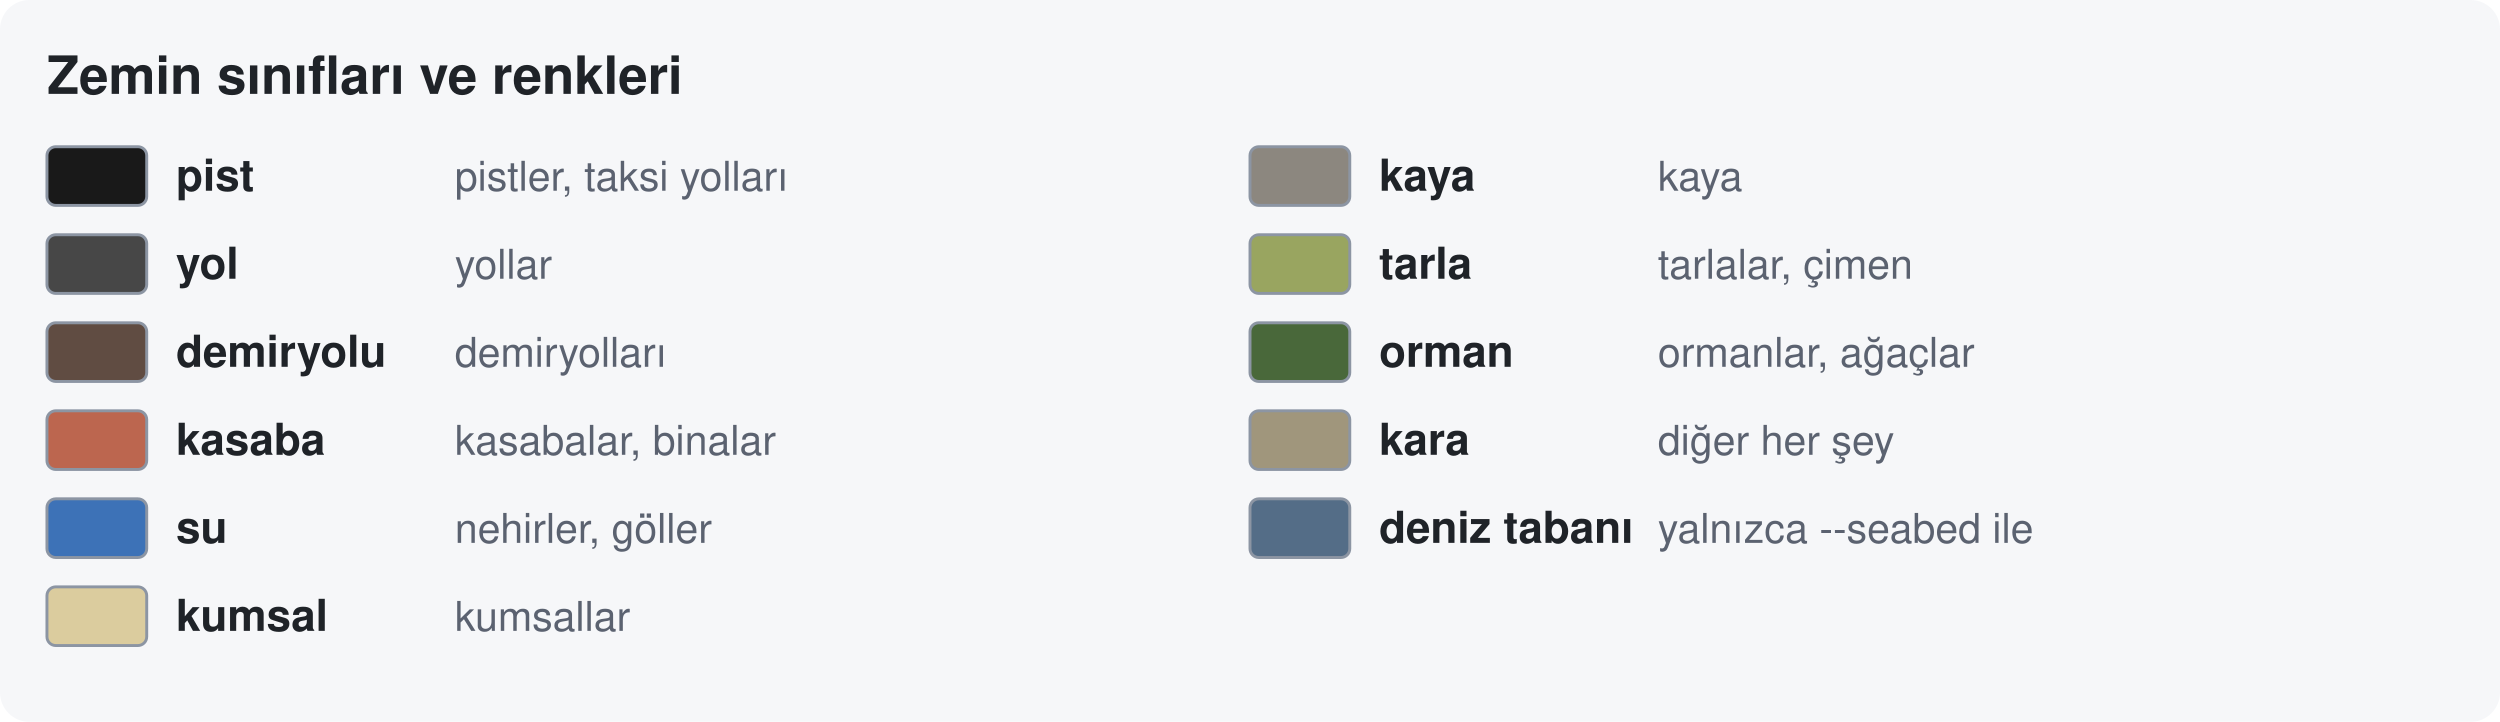
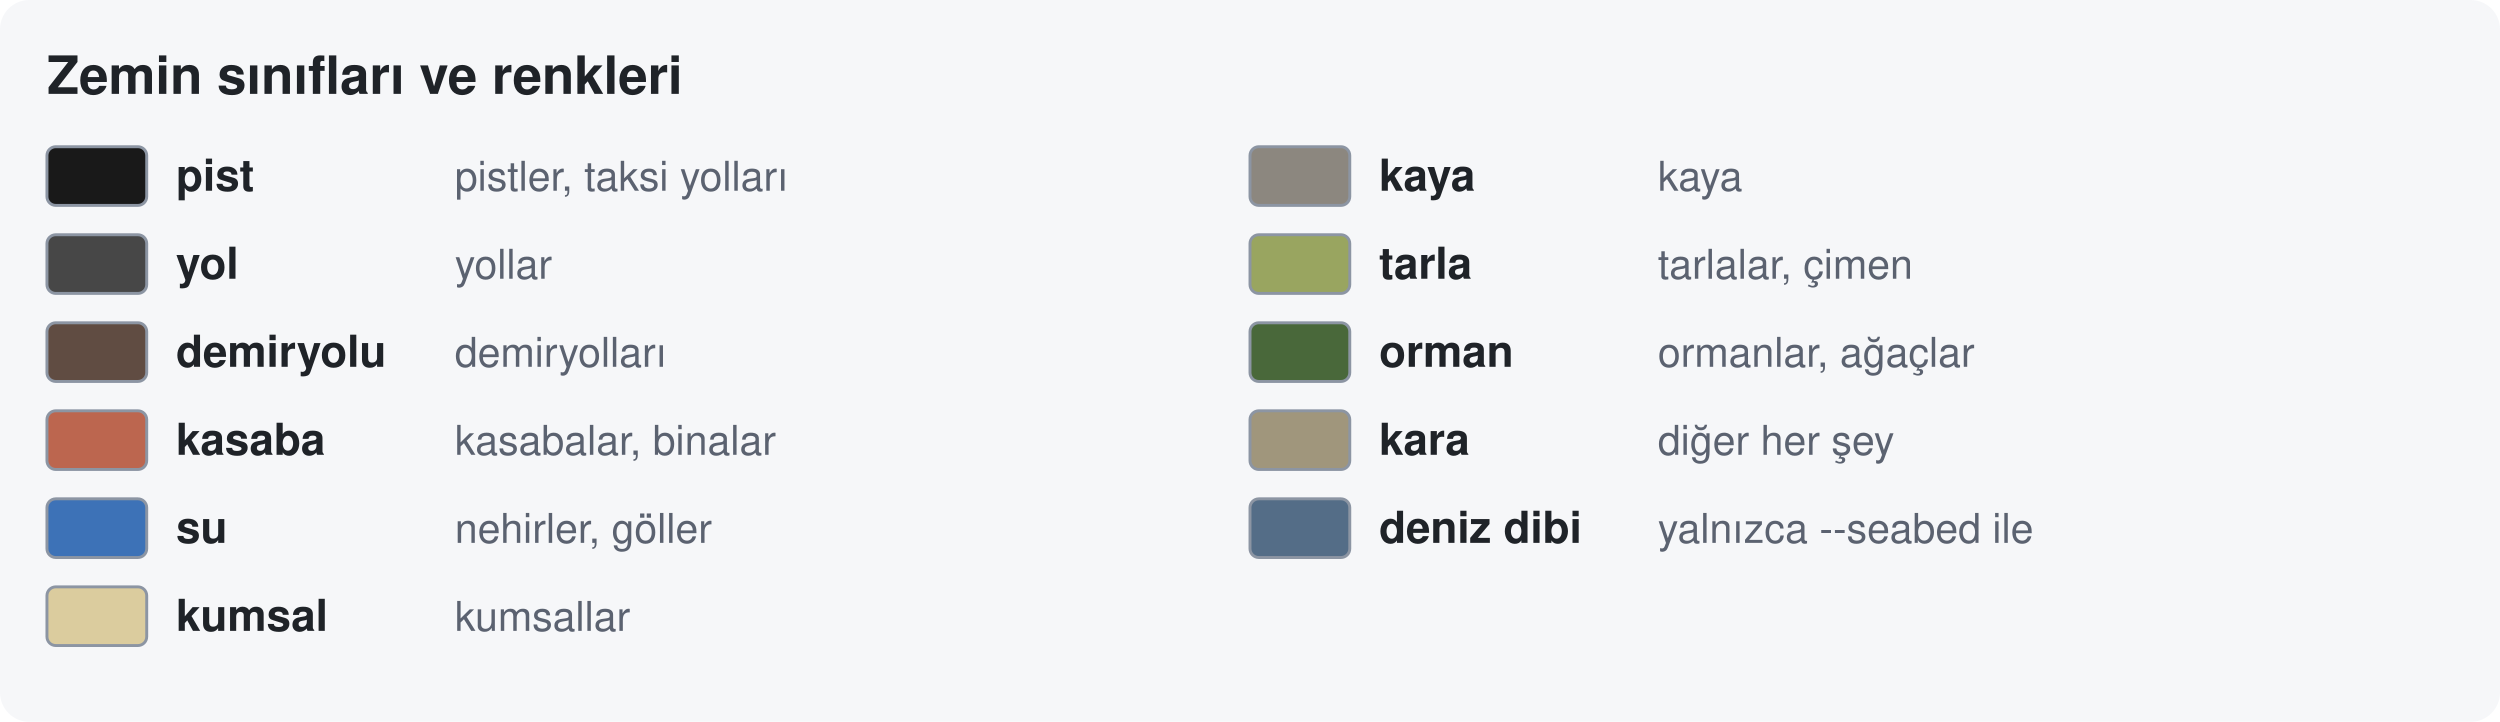
<svg xmlns="http://www.w3.org/2000/svg" width="852" height="246" viewBox="0 0 852 246" font-family="Segoe UI,Helvetica,Arial,sans-serif">
  <rect width="852" height="246" rx="10" fill="#f6f7f9" />
  <text x="16" y="32" font-size="18" fill="#1f2328" font-weight="600">Zemin sınıfları ve renkleri</text>
  <rect x="16" y="50" width="34" height="20" rx="3" fill="#191919" stroke="#8c95a3" />
  <text x="60" y="65" font-size="15" fill="#1f2328" font-weight="600">pist</text>
  <text x="155" y="65" font-size="14" fill="#5b6270">pistler, taksi yolları</text>
  <rect x="16" y="80" width="34" height="20" rx="3" fill="#474747" stroke="#8c95a3" />
  <text x="60" y="95" font-size="15" fill="#1f2328" font-weight="600">yol</text>
  <text x="155" y="95" font-size="14" fill="#5b6270">yollar</text>
  <rect x="16" y="110" width="34" height="20" rx="3" fill="#604c42" stroke="#8c95a3" />
  <text x="60" y="125" font-size="15" fill="#1f2328" font-weight="600">demiryolu</text>
  <text x="155" y="125" font-size="14" fill="#5b6270">demiryolları</text>
  <rect x="16" y="140" width="34" height="20" rx="3" fill="#bc664f" stroke="#8c95a3" />
  <text x="60" y="155" font-size="15" fill="#1f2328" font-weight="600">kasaba</text>
  <text x="155" y="155" font-size="14" fill="#5b6270">kasabalar, binalar</text>
  <rect x="16" y="170" width="34" height="20" rx="3" fill="#3d72b7" stroke="#8c95a3" />
  <text x="60" y="185" font-size="15" fill="#1f2328" font-weight="600">su</text>
  <text x="155" y="185" font-size="14" fill="#5b6270">nehirler, göller</text>
  <rect x="16" y="200" width="34" height="20" rx="3" fill="#dbcc9e" stroke="#8c95a3" />
  <text x="60" y="215" font-size="15" fill="#1f2328" font-weight="600">kumsal</text>
  <text x="155" y="215" font-size="14" fill="#5b6270">kumsallar</text>
  <rect x="426" y="50" width="34" height="20" rx="3" fill="#8c877f" stroke="#8c95a3" />
  <text x="470" y="65" font-size="15" fill="#1f2328" font-weight="600">kaya</text>
  <text x="565" y="65" font-size="14" fill="#5b6270">kaya</text>
  <rect x="426" y="80" width="34" height="20" rx="3" fill="#99a560" stroke="#8c95a3" />
  <text x="470" y="95" font-size="15" fill="#1f2328" font-weight="600">tarla</text>
  <text x="565" y="95" font-size="14" fill="#5b6270">tarlalar, çimen</text>
  <rect x="426" y="110" width="34" height="20" rx="3" fill="#49683a" stroke="#8c95a3" />
  <text x="470" y="125" font-size="15" fill="#1f2328" font-weight="600">orman</text>
  <text x="565" y="125" font-size="14" fill="#5b6270">ormanlar, ağaçlar</text>
  <rect x="426" y="140" width="34" height="20" rx="3" fill="#a0967c" stroke="#8c95a3" />
  <text x="470" y="155" font-size="15" fill="#1f2328" font-weight="600">kara</text>
  <text x="565" y="155" font-size="14" fill="#5b6270">diğer her şey</text>
  <rect x="426" y="170" width="34" height="20" rx="3" fill="#546d87" stroke="#8c95a3" />
-   <text x="470" y="185" font-size="15" fill="#1f2328" font-weight="600">deniz tabanı</text>
+   <text x="470" y="185" font-size="15" fill="#1f2328" font-weight="600">deniz dibi</text>
  <text x="565" y="185" font-size="14" fill="#5b6270">yalnızca --seabed ile</text>
</svg>
